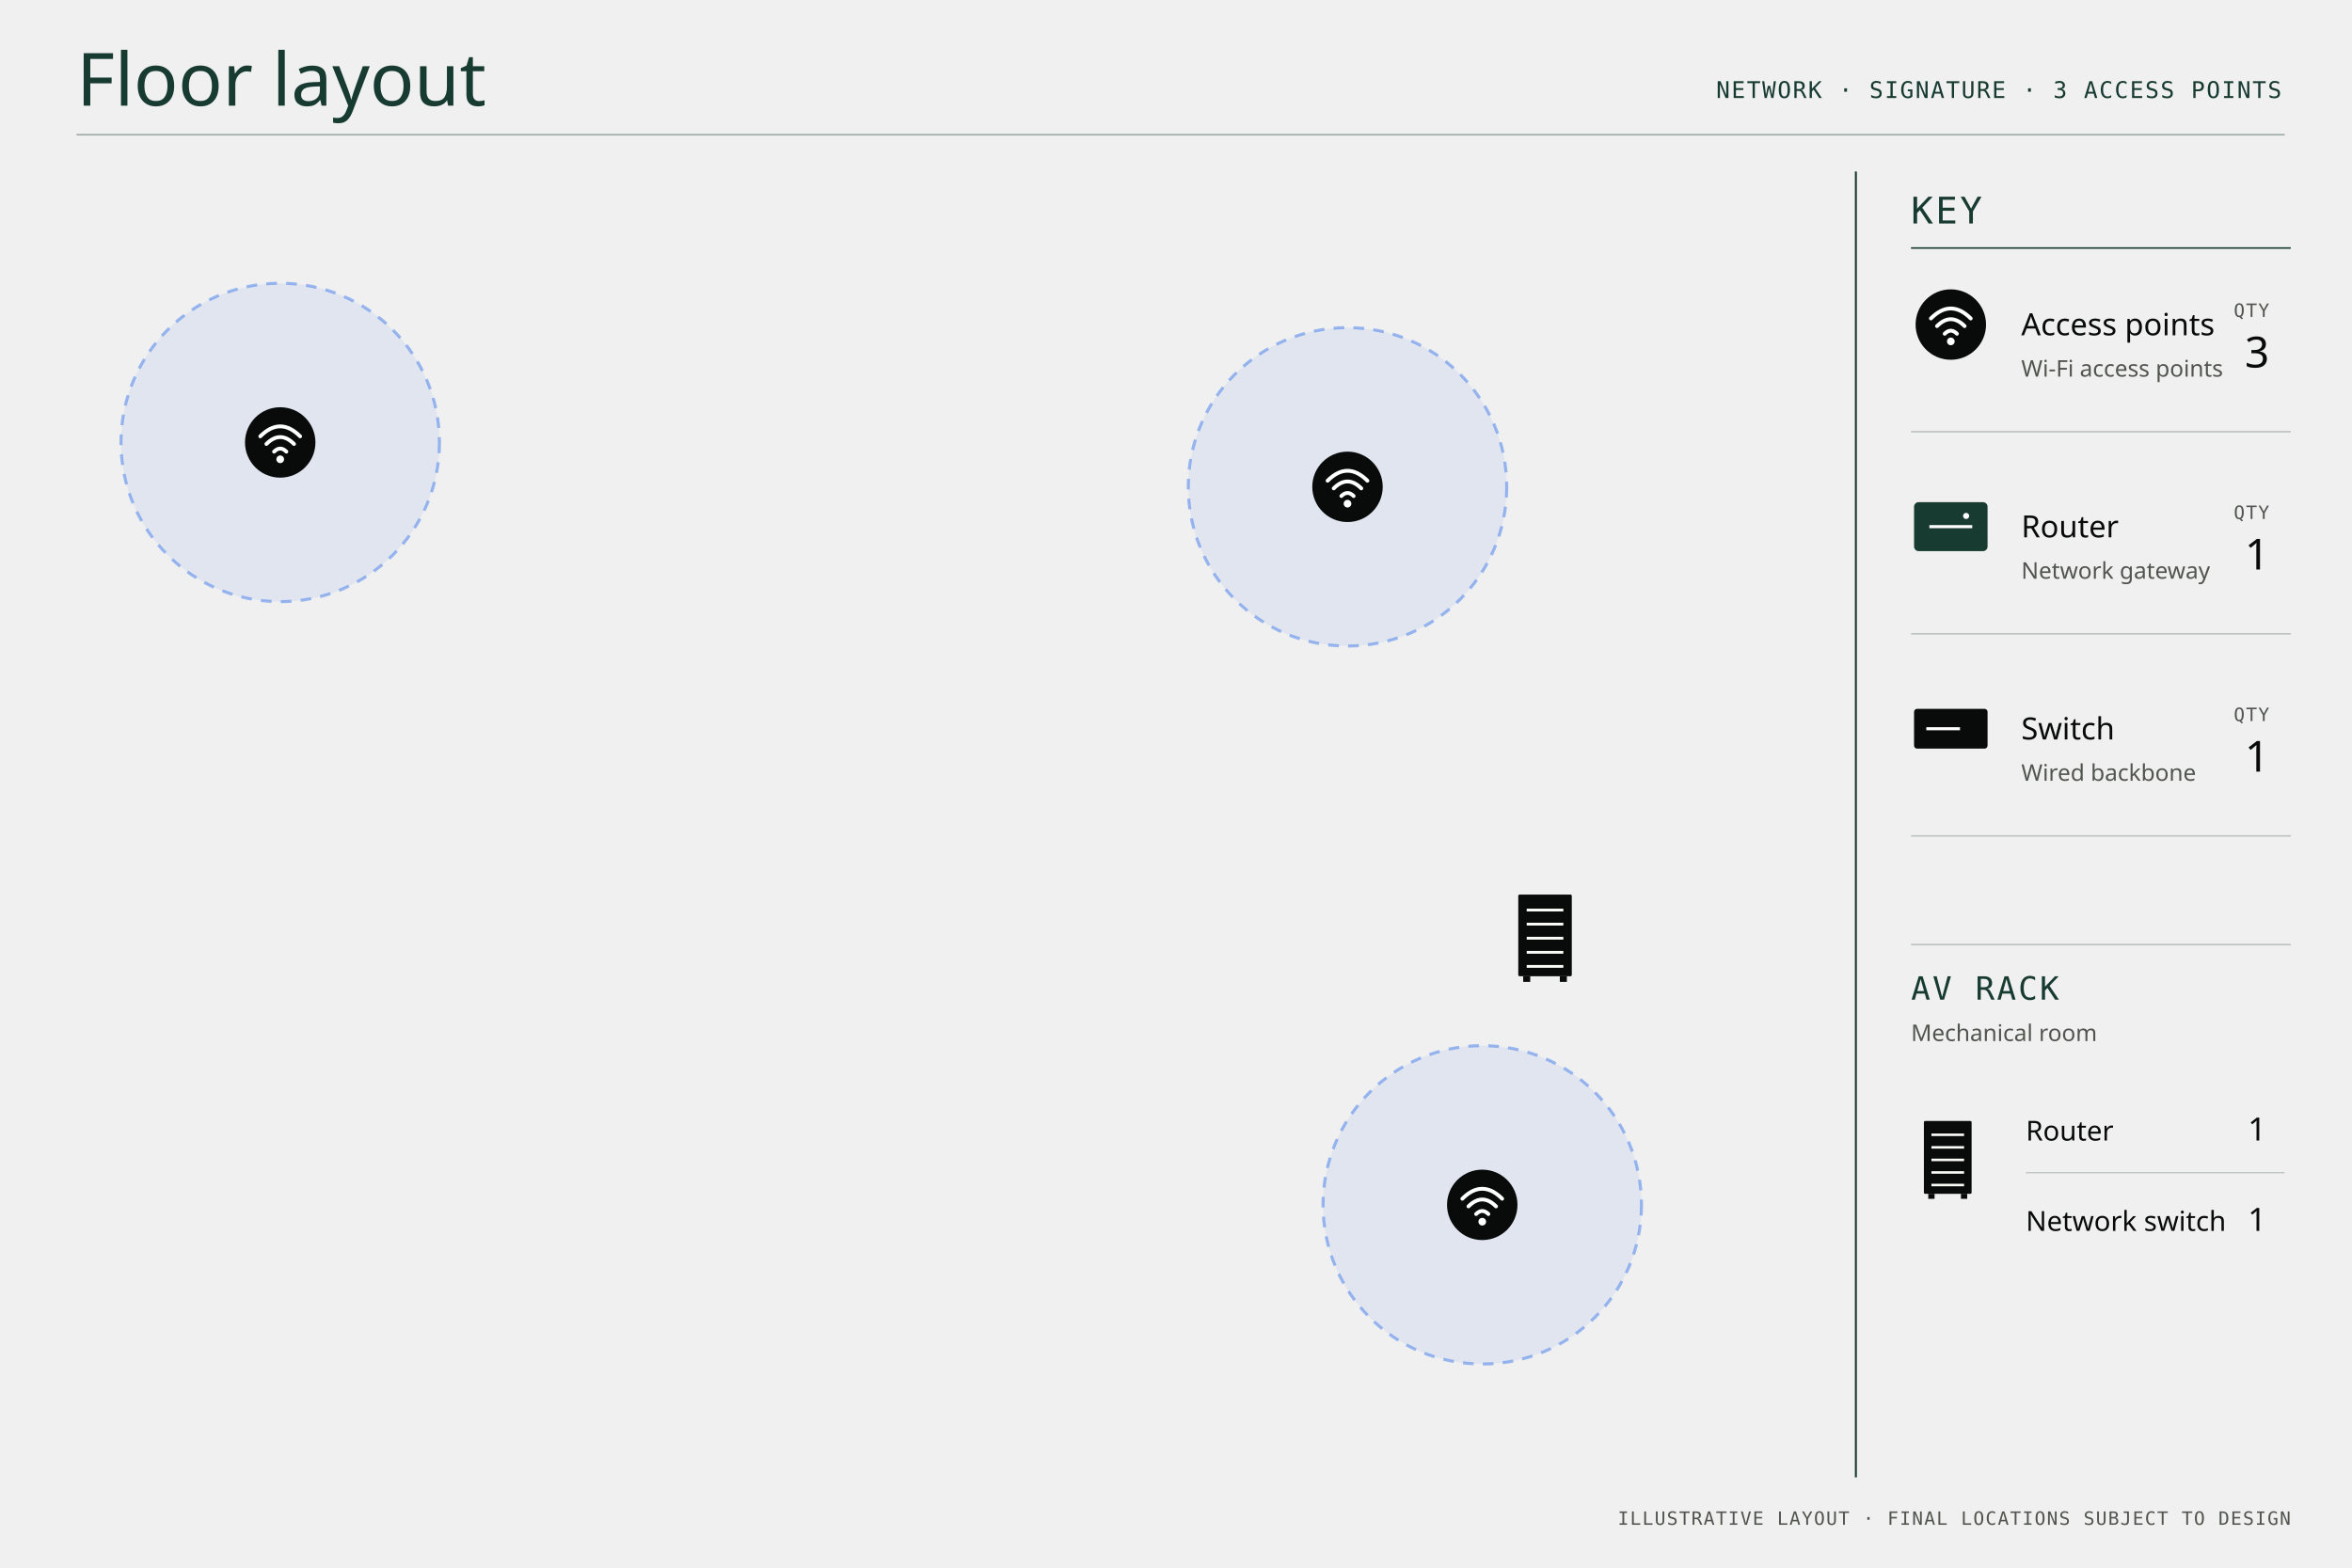
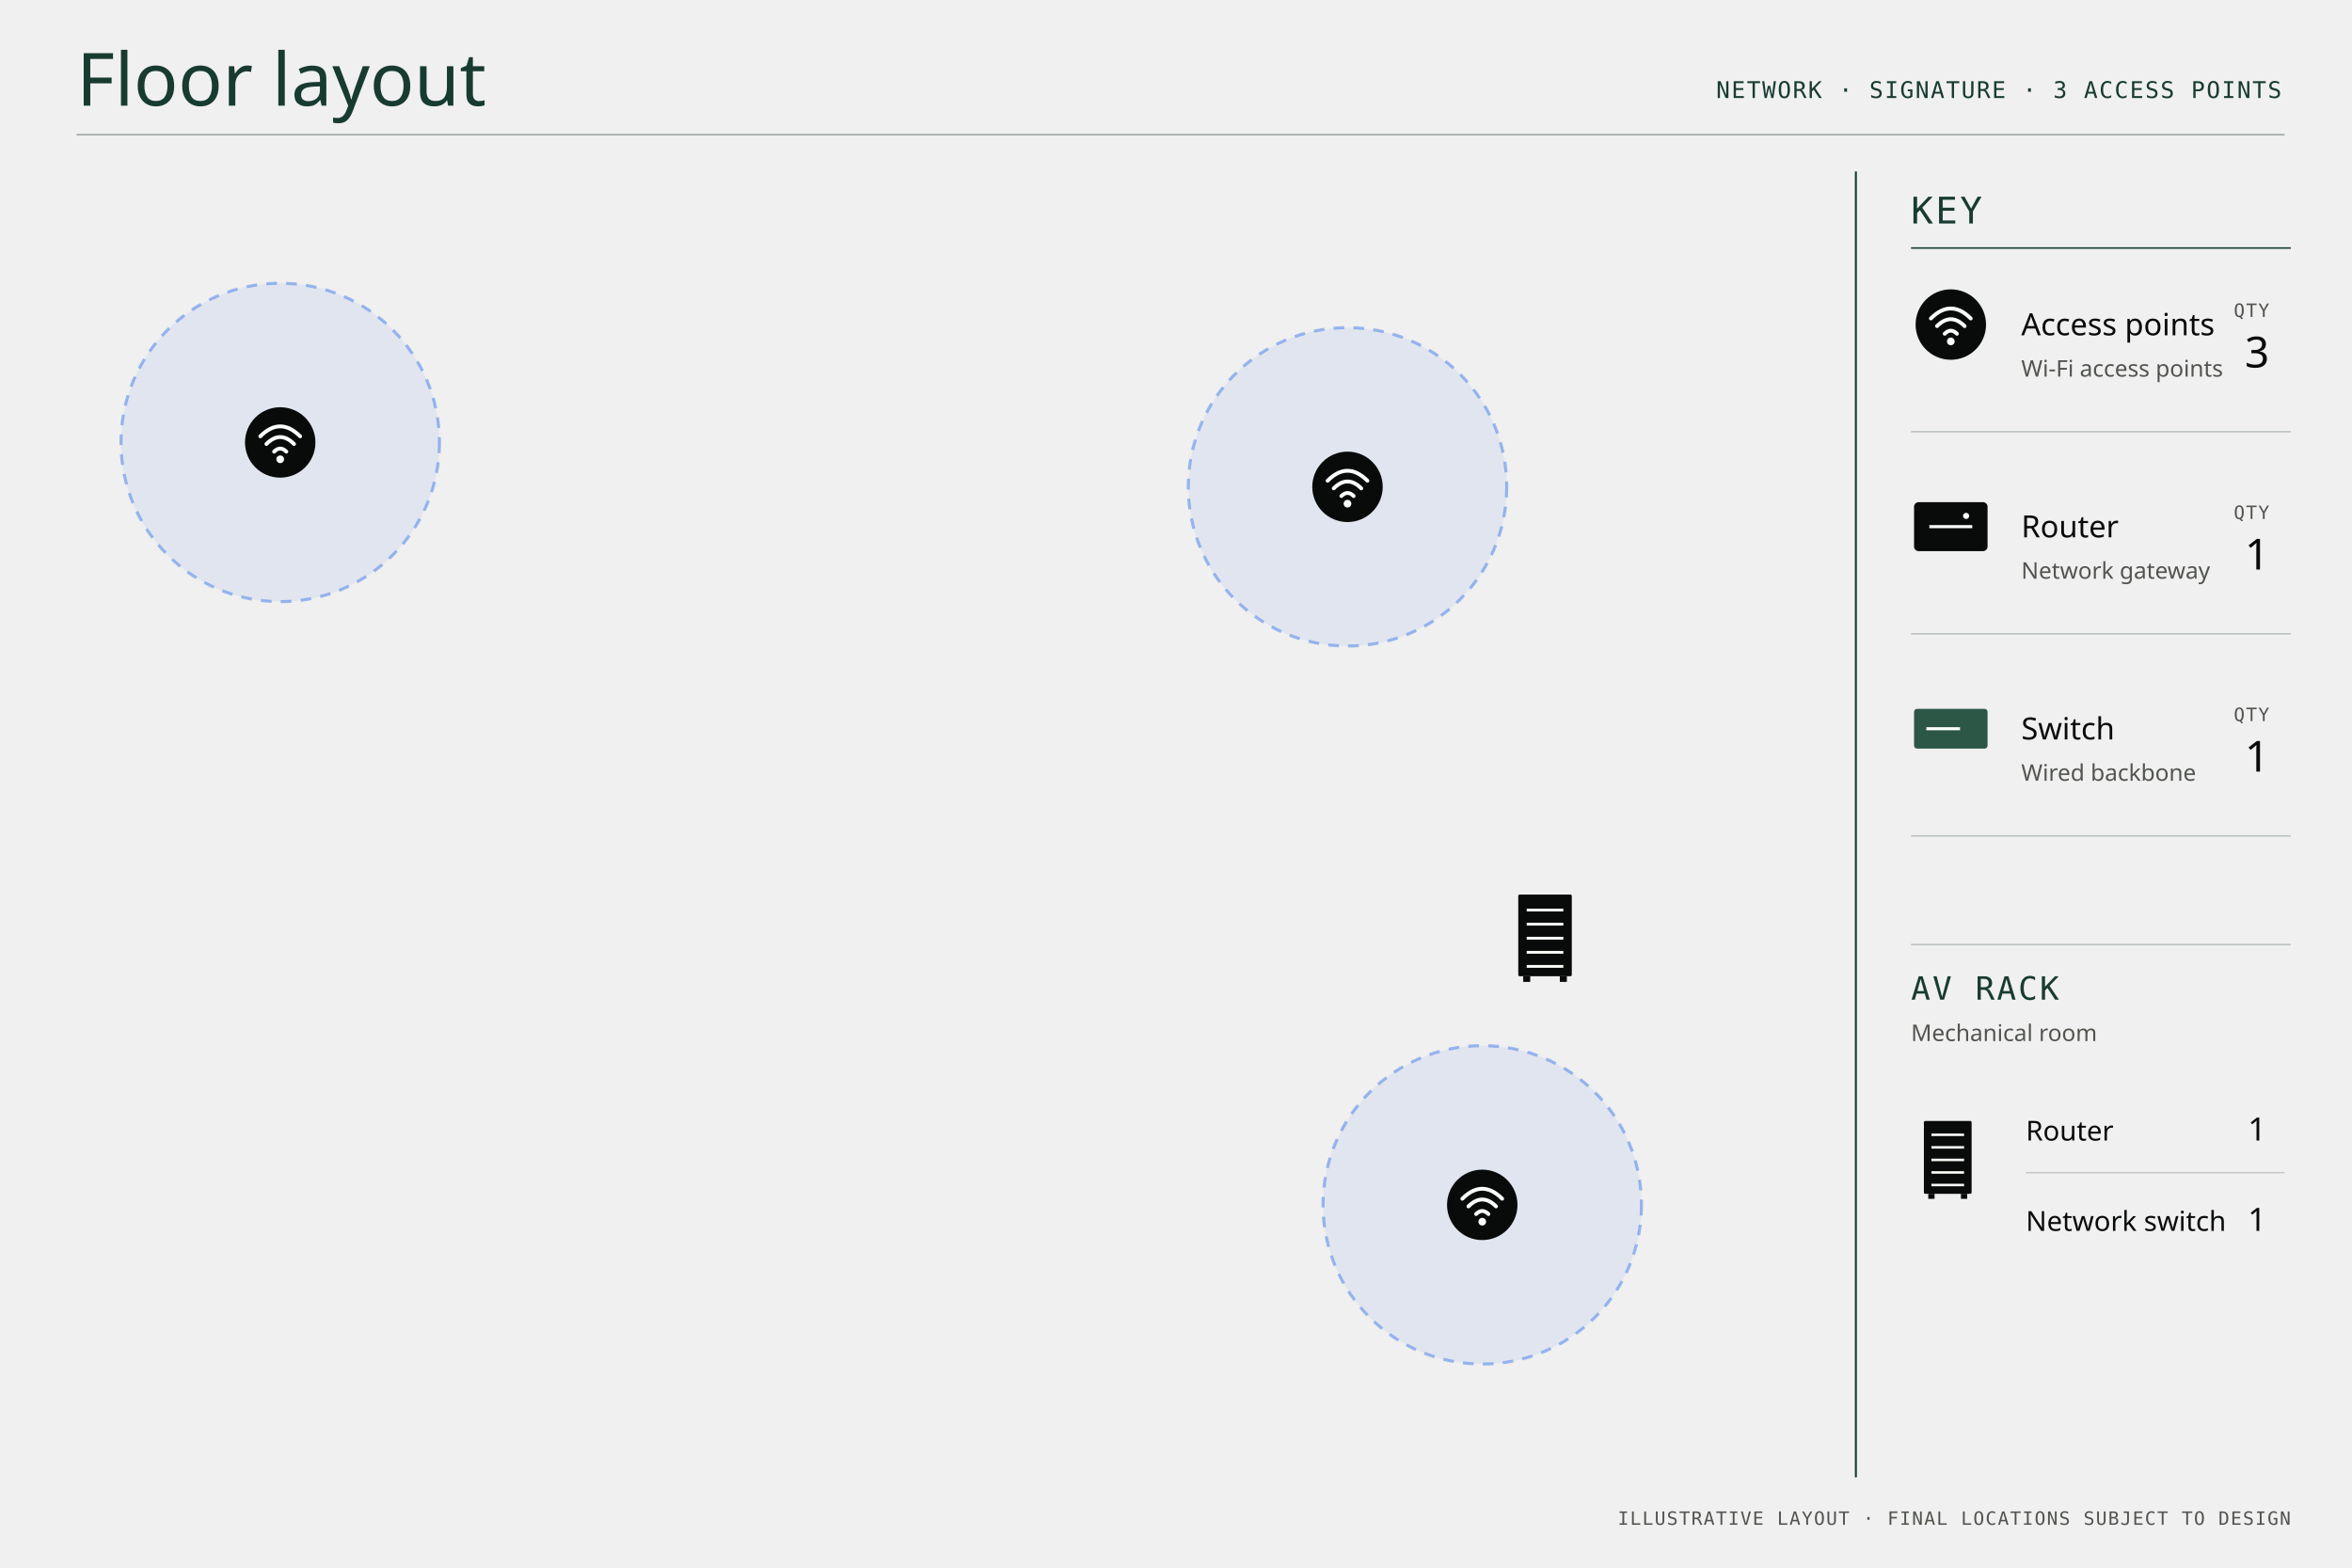
<svg xmlns="http://www.w3.org/2000/svg" viewBox="0 0 1536 1024" width="1536" height="1024" role="img" aria-label="Network Signature floor layout and equipment key">
  <text x="50" y="69" fill="#183B31" font-family="Schibsted Grotesk,sans-serif" font-size="48">Floor layout</text>
  <text x="1490" y="64" fill="#183B31" font-family="IBM Plex Mono,monospace" font-size="15" letter-spacing=".065em" text-anchor="end">NETWORK · SIGNATURE · 3 ACCESS POINTS</text>
  <line x1="50" y1="88" x2="1492" y2="88" stroke="#9DA7A3" stroke-width="1" />
  <circle cx="880" cy="318" r="104" fill="#2F6FEB" fill-opacity=".08" stroke="#2F6FEB" stroke-opacity=".45" stroke-width="2" stroke-dasharray="7 6" />
  <g transform="translate(880,318)">
    <circle r="23" fill="#090B0A" />
    <path d="M-13 -4q13 -13 26 0M-9 1q9 -9 18 0M-4 6q4 -4 8 0" fill="none" stroke="white" stroke-width="2.5" stroke-linecap="round" />
    <circle cy="11" r="2.5" fill="white" />
  </g>
  <circle cx="183" cy="289" r="104" fill="#2F6FEB" fill-opacity=".08" stroke="#2F6FEB" stroke-opacity=".45" stroke-width="2" stroke-dasharray="7 6" />
  <g transform="translate(183,289)">
    <circle r="23" fill="#090B0A" />
    <path d="M-13 -4q13 -13 26 0M-9 1q9 -9 18 0M-4 6q4 -4 8 0" fill="none" stroke="white" stroke-width="2.5" stroke-linecap="round" />
    <circle cy="11" r="2.5" fill="white" />
  </g>
  <circle cx="968" cy="787" r="104" fill="#2F6FEB" fill-opacity=".08" stroke="#2F6FEB" stroke-opacity=".45" stroke-width="2" stroke-dasharray="7 6" />
  <g transform="translate(968,787)">
    <circle r="23" fill="#090B0A" />
    <path d="M-13 -4q13 -13 26 0M-9 1q9 -9 18 0M-4 6q4 -4 8 0" fill="none" stroke="white" stroke-width="2.5" stroke-linecap="round" />
    <circle cy="11" r="2.5" fill="white" />
  </g>
  <g transform="translate(1009,611) scale(0.92)">
    <rect x="-19" y="-29" width="38" height="58" rx="1" fill="#090B0A" />
    <path d="M-13 -18h26M-13 -8h26M-13 2h26M-13 12h26M-13 22h26" stroke="#FAFBF7" stroke-width="2" />
    <path d="M-13 29v4m26 -4v4" stroke="#090B0A" stroke-width="5" />
  </g>
  <line x1="1212" y1="112" x2="1212" y2="965" stroke="#183B31" stroke-width="1.3" />
  <text x="1248" y="146" fill="#183B31" font-family="IBM Plex Mono,monospace" font-size="24" letter-spacing=".065em">KEY</text>
  <line x1="1248" y1="162" x2="1496" y2="162" stroke="#183B31" stroke-width="1" />
  <g>
    <g transform="translate(1274,212)">
      <circle r="23" fill="#090B0A" />
      <path d="M-13 -4q13 -13 26 0M-9 1q9 -9 18 0M-4 6q4 -4 8 0" fill="none" stroke="white" stroke-width="2.5" stroke-linecap="round" />
      <circle cy="11" r="2.5" fill="white" />
    </g>
    <text x="1320" y="219" fill="#090B0A" font-family="Instrument Sans,sans-serif" font-size="20">Access points</text>
    <text x="1320" y="246" fill="#51544F" font-family="Instrument Sans,sans-serif" font-size="15">Wi-Fi access points</text>
    <text x="1482" y="207" fill="#51544F" font-family="IBM Plex Mono,monospace" font-size="12" letter-spacing=".065em" text-anchor="end">QTY</text>
    <text x="1482" y="240" fill="#090B0A" font-family="Instrument Sans,sans-serif" font-size="28" text-anchor="end">3</text>
    <line x1="1248" y1="282" x2="1496" y2="282" stroke="#BBC2BE" stroke-width="1" />
  </g>
  <g>
    <g transform="translate(1274,344)">
-       <rect x="-24" y="-16" width="48" height="32" rx="3" fill="#183B31" />
+       <rect x="-24" y="-16" width="48" height="32" rx="3" fill="#090B0A" />
      <path d="M-14 0h28" stroke="white" stroke-width="2" />
      <circle cx="10" cy="-7" r="2" fill="white" />
    </g>
    <text x="1320" y="351" fill="#090B0A" font-family="Instrument Sans,sans-serif" font-size="20">Router</text>
    <text x="1320" y="378" fill="#51544F" font-family="Instrument Sans,sans-serif" font-size="15">Network gateway</text>
    <text x="1482" y="339" fill="#51544F" font-family="IBM Plex Mono,monospace" font-size="12" letter-spacing=".065em" text-anchor="end">QTY</text>
    <text x="1482" y="372" fill="#090B0A" font-family="Instrument Sans,sans-serif" font-size="28" text-anchor="end">1</text>
    <line x1="1248" y1="414" x2="1496" y2="414" stroke="#BBC2BE" stroke-width="1" />
  </g>
  <g>
    <g transform="translate(1274,476)">
-       <rect x="-24" y="-13" width="48" height="26" rx="2" fill="#090B0A" />
+       <rect x="-24" y="-13" width="48" height="26" rx="2" fill="#2C5646" />
      <path d="M-16 0h22" stroke="white" stroke-width="2" />
    </g>
    <text x="1320" y="483" fill="#090B0A" font-family="Instrument Sans,sans-serif" font-size="20">Switch</text>
    <text x="1320" y="510" fill="#51544F" font-family="Instrument Sans,sans-serif" font-size="15">Wired backbone</text>
    <text x="1482" y="471" fill="#51544F" font-family="IBM Plex Mono,monospace" font-size="12" letter-spacing=".065em" text-anchor="end">QTY</text>
    <text x="1482" y="504" fill="#090B0A" font-family="Instrument Sans,sans-serif" font-size="28" text-anchor="end">1</text>
    <line x1="1248" y1="546" x2="1496" y2="546" stroke="#BBC2BE" stroke-width="1" />
  </g>
  <line x1="1248" y1="617" x2="1496" y2="617" stroke="#BBC2BE" stroke-width="1" />
  <text x="1248" y="653" fill="#183B31" font-family="IBM Plex Mono,monospace" font-size="21" letter-spacing=".065em">AV RACK</text>
  <text x="1248" y="680" fill="#51544F" font-family="Instrument Sans,sans-serif" font-size="15">Mechanical room</text>
  <g transform="translate(1272,756) scale(0.82)">
    <rect x="-19" y="-29" width="38" height="58" rx="1" fill="#090B0A" />
    <path d="M-13 -18h26M-13 -8h26M-13 2h26M-13 12h26M-13 22h26" stroke="#FAFBF7" stroke-width="2" />
    <path d="M-13 29v4m26 -4v4" stroke="#090B0A" stroke-width="5" />
  </g>
  <text x="1323" y="745" fill="#090B0A" font-family="Instrument Sans,sans-serif" font-size="18">Router</text>
  <text x="1480" y="745" fill="#090B0A" font-family="Instrument Sans,sans-serif" font-size="21" text-anchor="end">1</text>
  <line x1="1323" y1="766" x2="1492" y2="766" stroke="#BCC2BE" stroke-width=".8" />
  <text x="1323" y="804" fill="#090B0A" font-family="Instrument Sans,sans-serif" font-size="18">Network switch</text>
  <text x="1480" y="804" fill="#090B0A" font-family="Instrument Sans,sans-serif" font-size="21" text-anchor="end">1</text>
  <text x="1496" y="996" fill="#51544F" font-family="IBM Plex Mono,monospace" font-size="12" letter-spacing=".065em" text-anchor="end">ILLUSTRATIVE LAYOUT · FINAL LOCATIONS SUBJECT TO DESIGN</text>
</svg>
